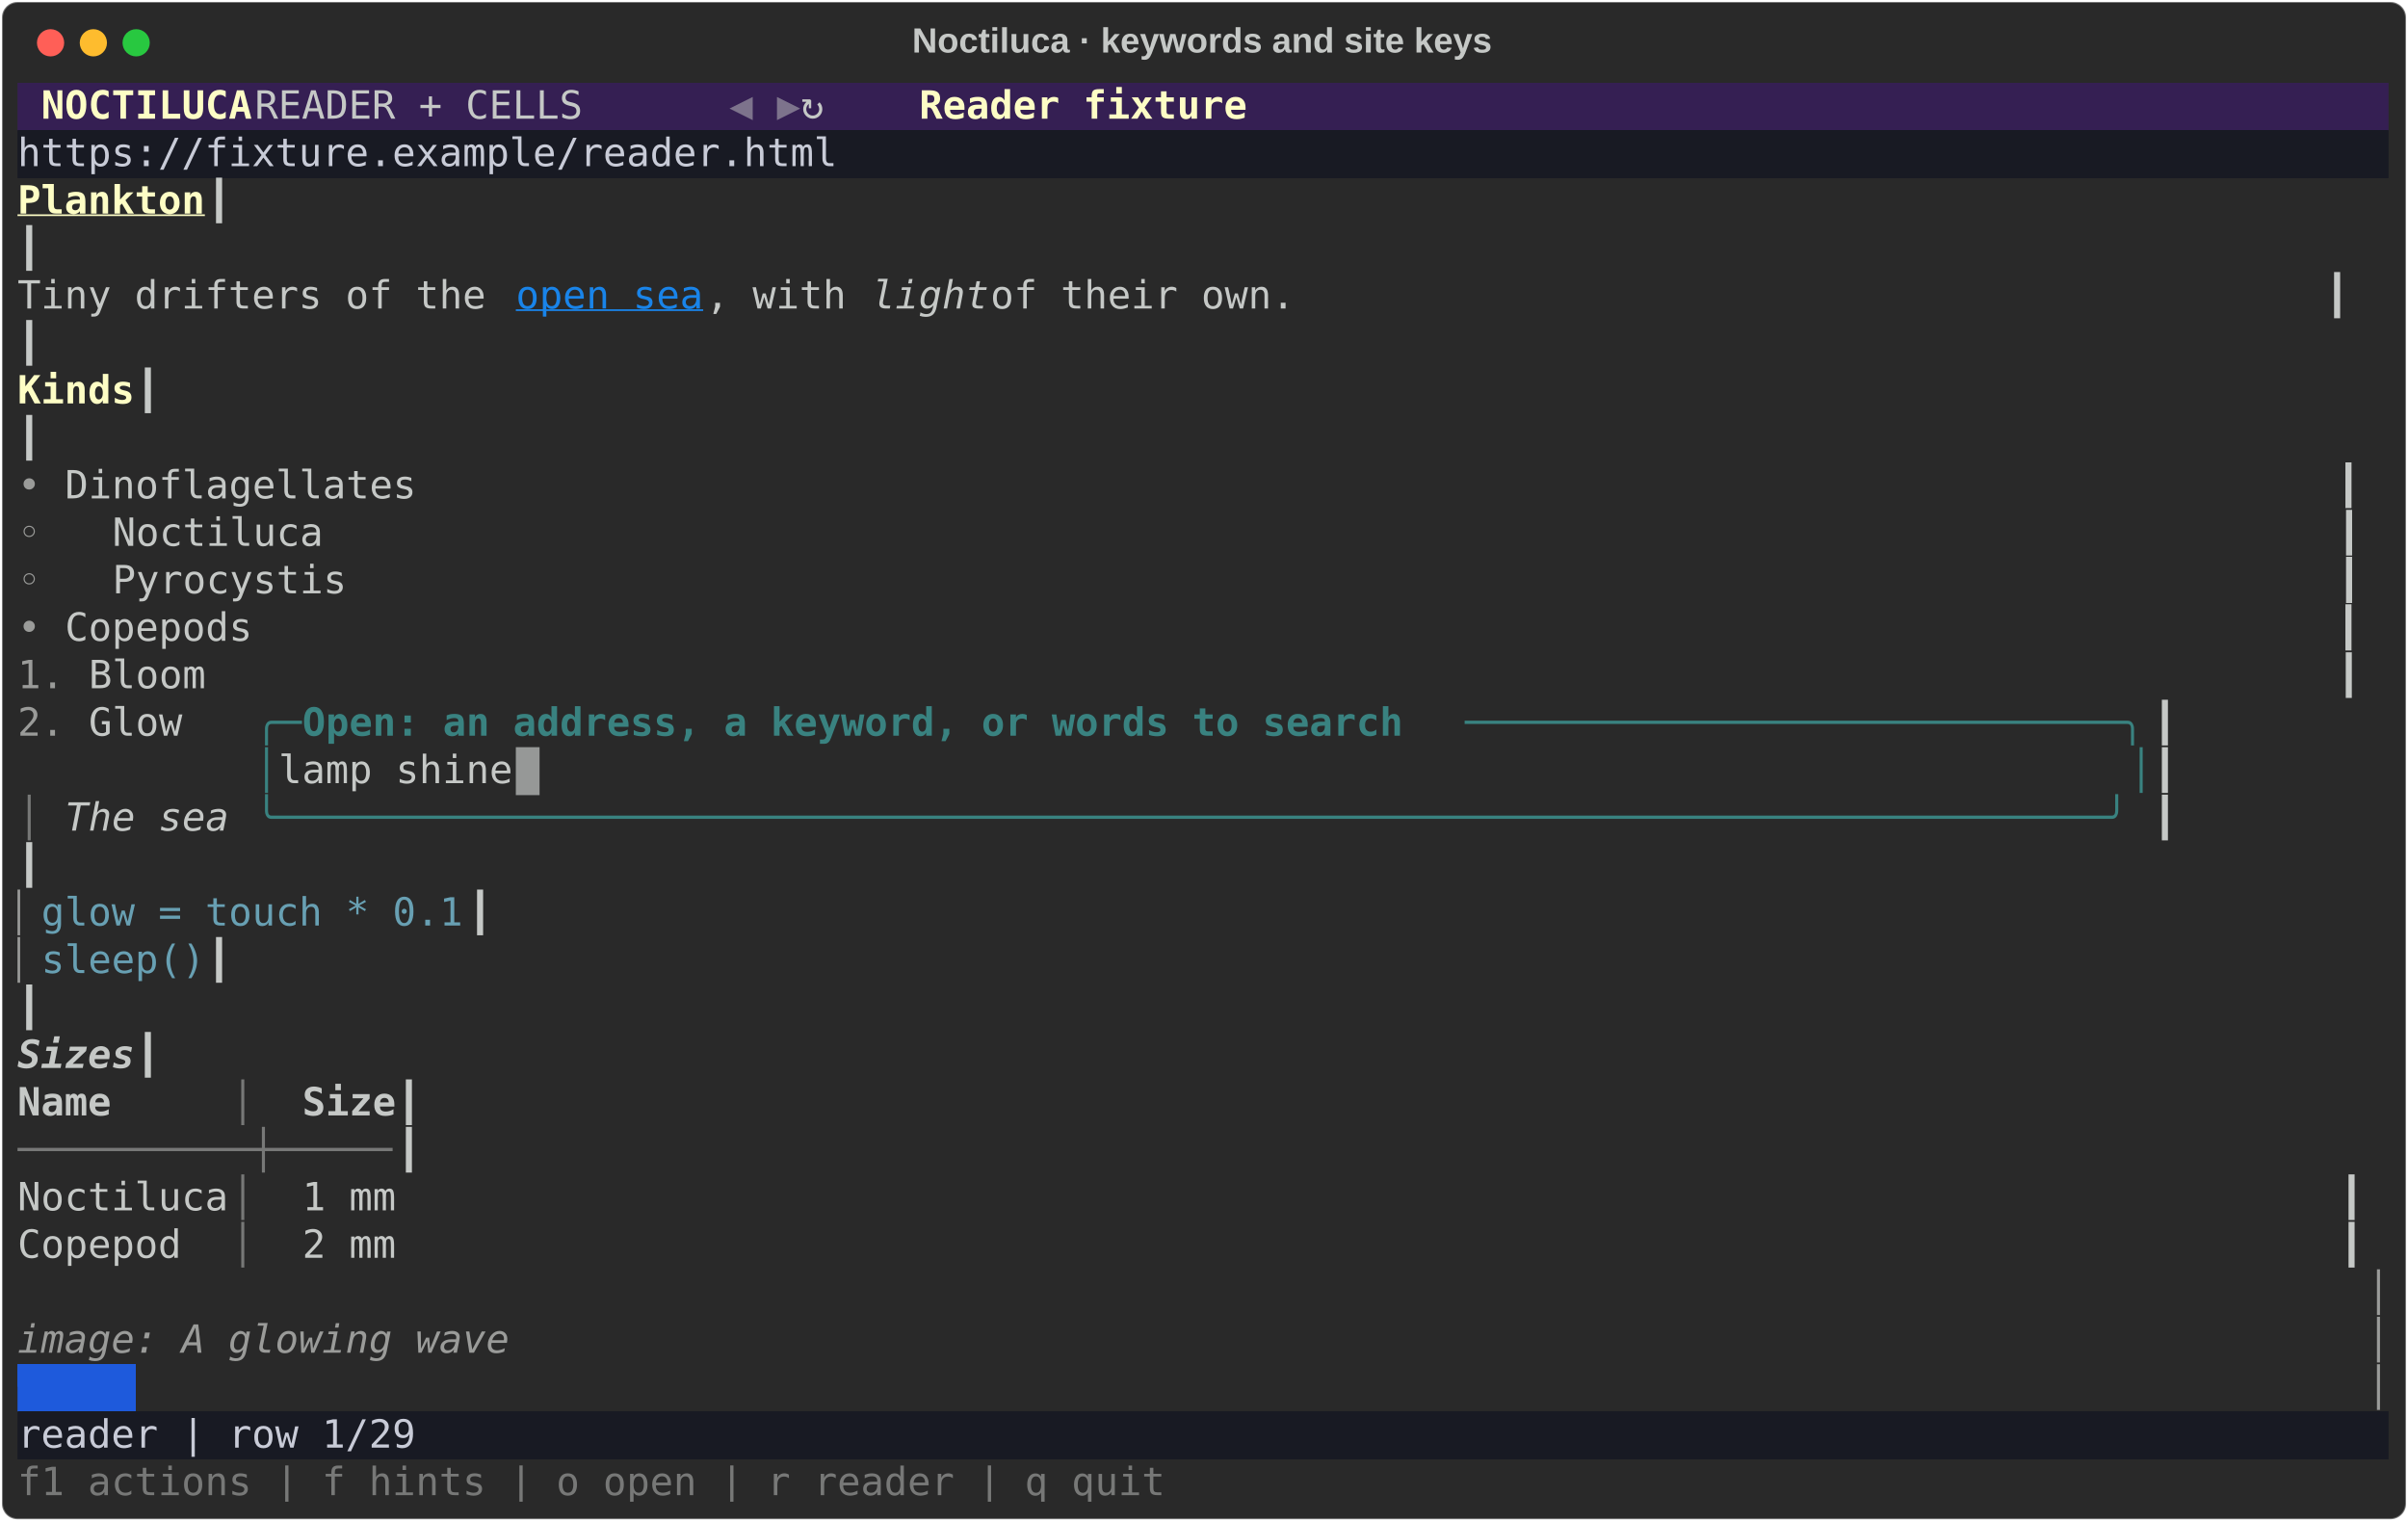
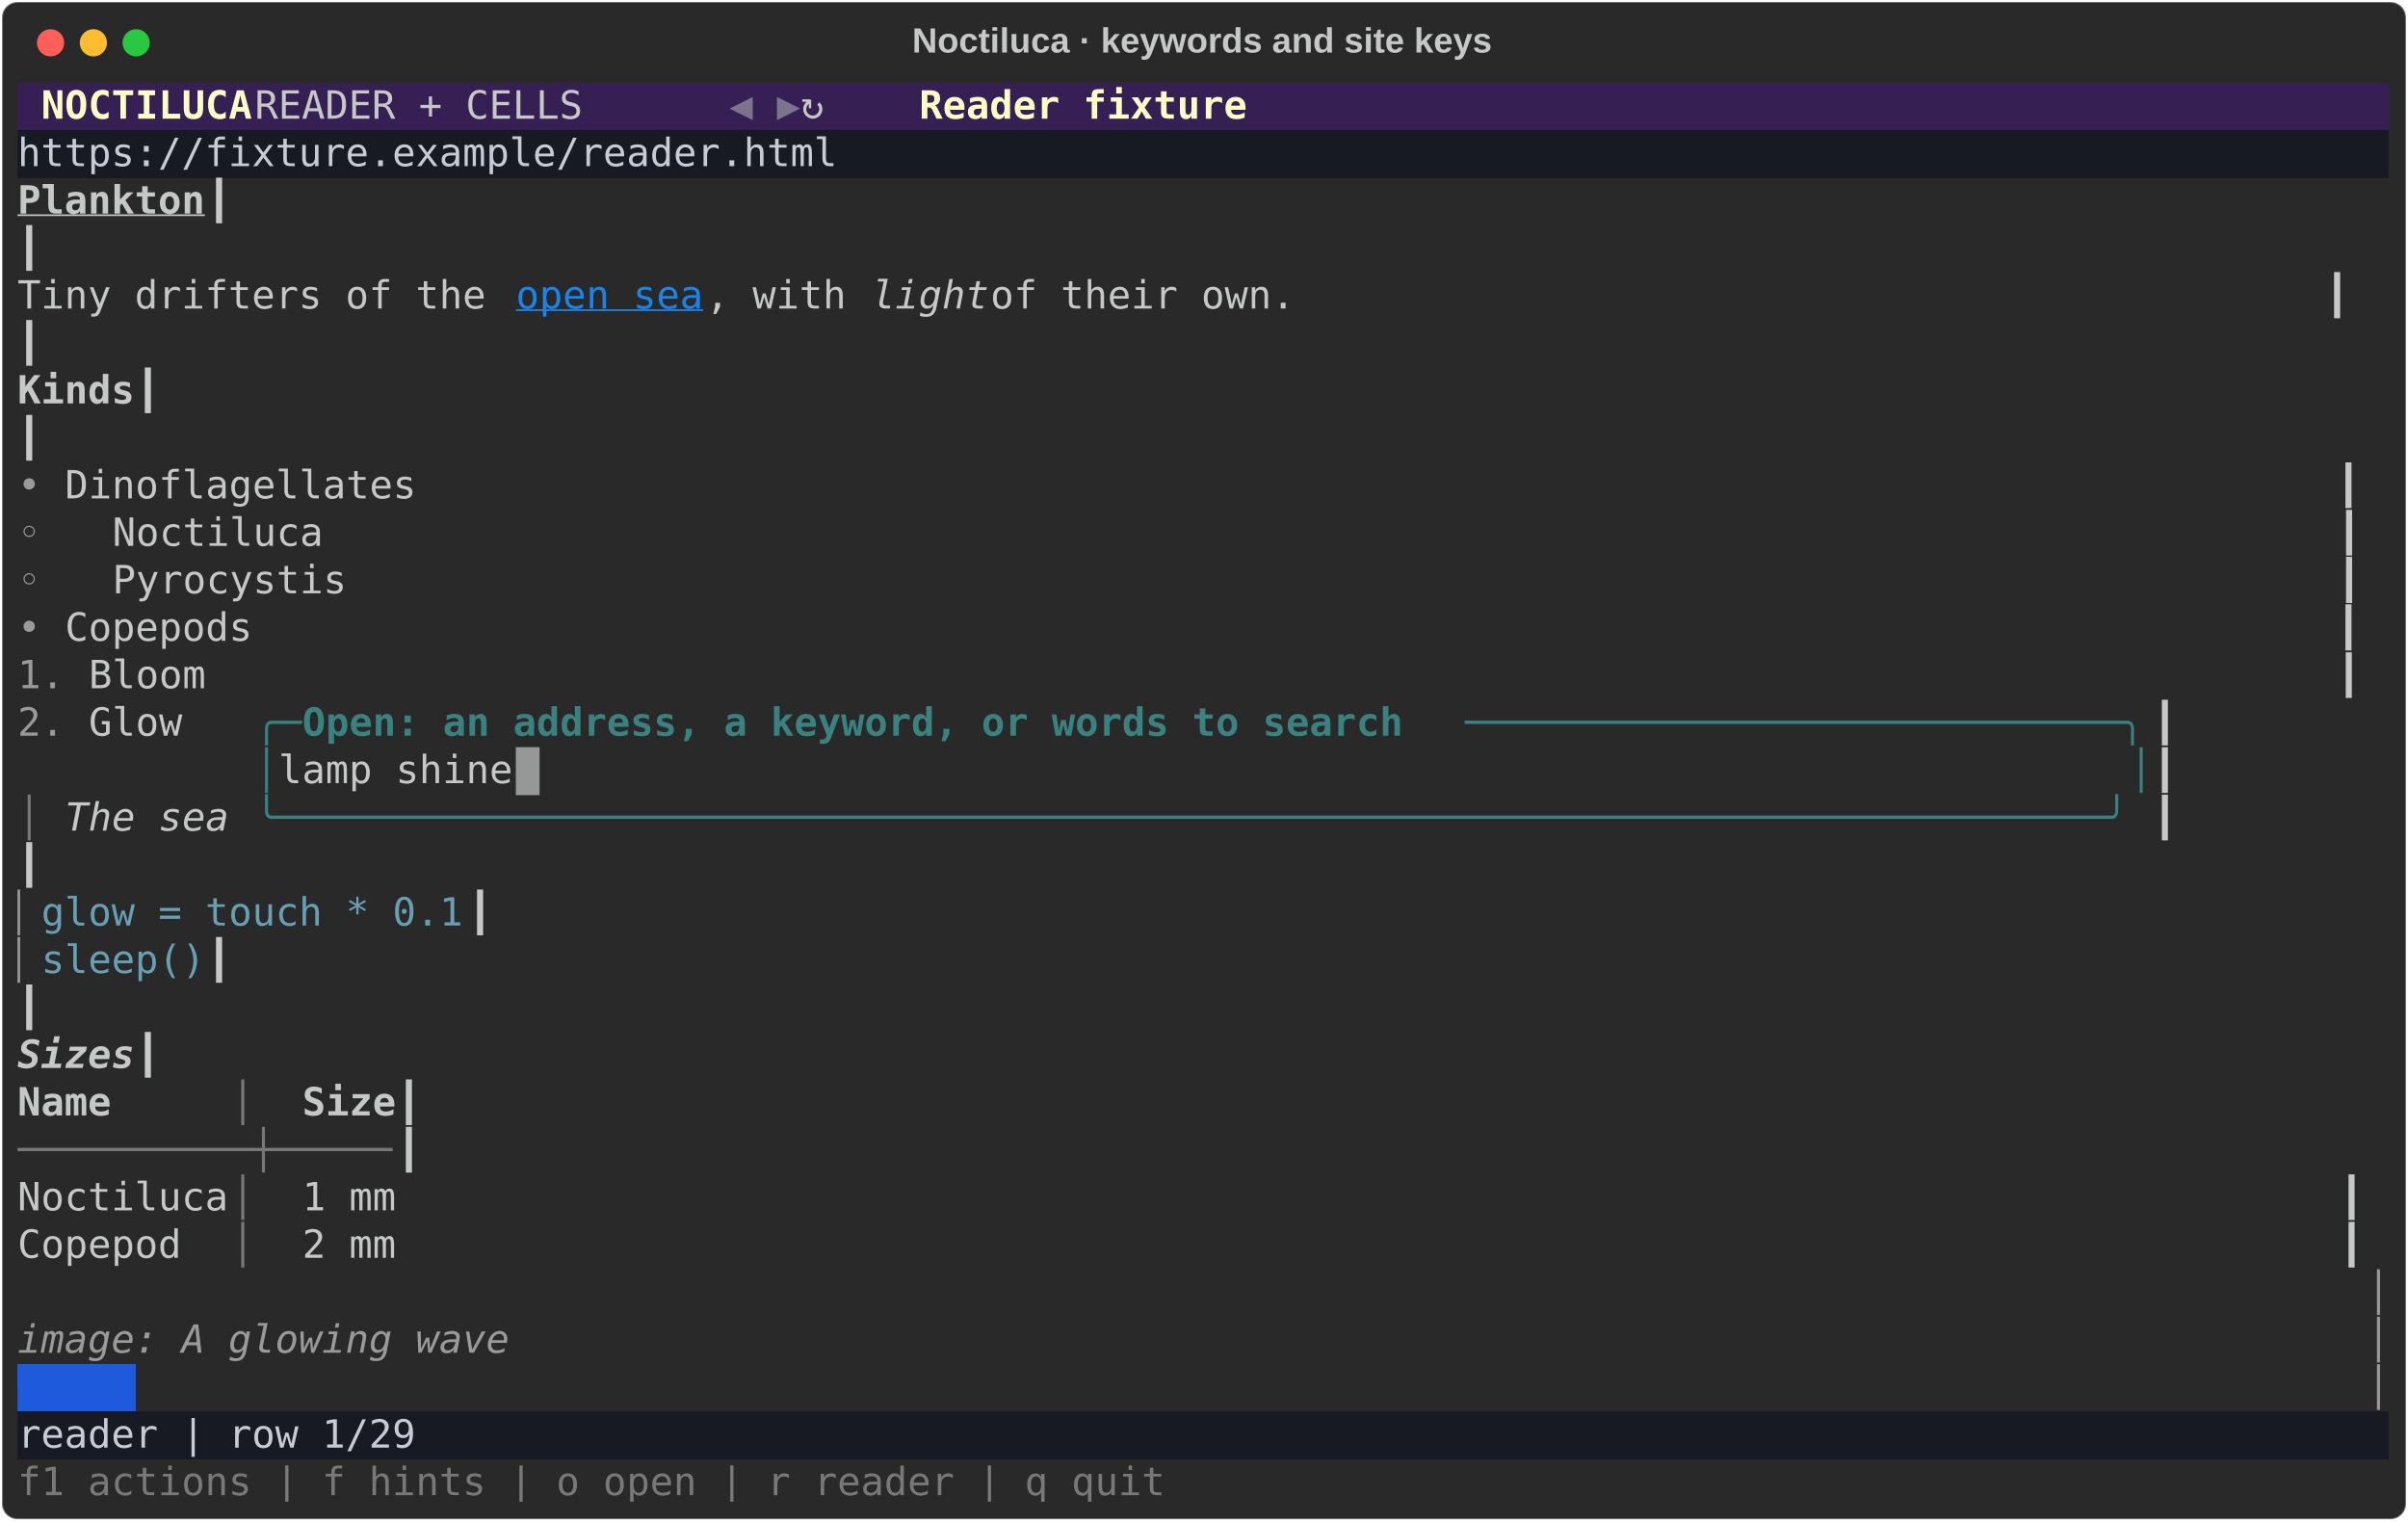
<svg xmlns="http://www.w3.org/2000/svg" class="rich-terminal" viewBox="0 0 1238 782.0">
  <style>

    @font-face {
        font-family: "Fira Code";
        src: local("FiraCode-Regular"),
                url("https://cdnjs.cloudflare.com/ajax/libs/firacode/6.2.0/woff2/FiraCode-Regular.woff2") format("woff2"),
                url("https://cdnjs.cloudflare.com/ajax/libs/firacode/6.2.0/woff/FiraCode-Regular.woff") format("woff");
        font-style: normal;
        font-weight: 400;
    }
    @font-face {
        font-family: "Fira Code";
        src: local("FiraCode-Bold"),
                url("https://cdnjs.cloudflare.com/ajax/libs/firacode/6.2.0/woff2/FiraCode-Bold.woff2") format("woff2"),
                url("https://cdnjs.cloudflare.com/ajax/libs/firacode/6.2.0/woff/FiraCode-Bold.woff") format("woff");
        font-style: bold;
        font-weight: 700;
    }

    .rich-record-matrix {
        font-family: Fira Code, monospace;
        font-size: 20px;
        line-height: 24.4px;
        font-variant-east-asian: full-width;
    }

    .rich-record-title {
        font-size: 18px;
        font-weight: bold;
        font-family: arial;
    }

    .rich-record-r1 { fill: #c5c8c6 }
.rich-record-r2 { fill: #fdfdc5;font-weight: bold }
.rich-record-r3 { fill: #7d738c }
.rich-record-r4 { fill: #c8cbd7 }
- .rich-record-r5 { fill: #fdfdc5;font-weight: bold;text-decoration: underline; }
+ .rich-record-r5 { fill: #c5c8c6;font-weight: bold;text-decoration: underline; }
.rich-record-r6 { fill: #1984e9;text-decoration: underline; }
.rich-record-r7 { fill: #c5c8c6;font-style: italic; }
- .rich-record-r8 { fill: #9a9b99 }
- .rich-record-r9 { fill: #398280 }
- .rich-record-r10 { fill: #398280;font-weight: bold }
- .rich-record-r11 { fill: #777877 }
- .rich-record-r12 { fill: #68a0b3 }
- .rich-record-r13 { fill: #c5c8c6;font-weight: bold;font-style: italic; }
- .rich-record-r14 { fill: #c5c8c6;font-weight: bold }
+ .rich-record-r8 { fill: #c5c8c6;font-weight: bold }
+ .rich-record-r9 { fill: #9a9b99 }
+ .rich-record-r10 { fill: #398280 }
+ .rich-record-r11 { fill: #398280;font-weight: bold }
+ .rich-record-r12 { fill: #777877 }
+ .rich-record-r13 { fill: #68a0b3 }
+ .rich-record-r14 { fill: #c5c8c6;font-weight: bold;font-style: italic; }
.rich-record-r15 { fill: #9a9b99;font-style: italic; }
.rich-record-r16 { fill: #1e5adc }
    </style>
  <defs>
    <clipPath id="rich-record-clip-terminal">
      <rect x="0" y="0" width="1219.0" height="731.0" />
    </clipPath>
    <clipPath id="rich-record-line-0">
      <rect x="0" y="1.5" width="1220" height="24.65" />
    </clipPath>
    <clipPath id="rich-record-line-1">
      <rect x="0" y="25.9" width="1220" height="24.65" />
    </clipPath>
    <clipPath id="rich-record-line-2">
      <rect x="0" y="50.3" width="1220" height="24.65" />
    </clipPath>
    <clipPath id="rich-record-line-3">
      <rect x="0" y="74.7" width="1220" height="24.65" />
    </clipPath>
    <clipPath id="rich-record-line-4">
      <rect x="0" y="99.1" width="1220" height="24.65" />
    </clipPath>
    <clipPath id="rich-record-line-5">
      <rect x="0" y="123.5" width="1220" height="24.65" />
    </clipPath>
    <clipPath id="rich-record-line-6">
      <rect x="0" y="147.9" width="1220" height="24.65" />
    </clipPath>
    <clipPath id="rich-record-line-7">
      <rect x="0" y="172.3" width="1220" height="24.65" />
    </clipPath>
    <clipPath id="rich-record-line-8">
      <rect x="0" y="196.7" width="1220" height="24.65" />
    </clipPath>
    <clipPath id="rich-record-line-9">
      <rect x="0" y="221.1" width="1220" height="24.65" />
    </clipPath>
    <clipPath id="rich-record-line-10">
      <rect x="0" y="245.5" width="1220" height="24.65" />
    </clipPath>
    <clipPath id="rich-record-line-11">
      <rect x="0" y="269.9" width="1220" height="24.65" />
    </clipPath>
    <clipPath id="rich-record-line-12">
      <rect x="0" y="294.3" width="1220" height="24.65" />
    </clipPath>
    <clipPath id="rich-record-line-13">
      <rect x="0" y="318.7" width="1220" height="24.65" />
    </clipPath>
    <clipPath id="rich-record-line-14">
      <rect x="0" y="343.1" width="1220" height="24.65" />
    </clipPath>
    <clipPath id="rich-record-line-15">
      <rect x="0" y="367.5" width="1220" height="24.65" />
    </clipPath>
    <clipPath id="rich-record-line-16">
      <rect x="0" y="391.9" width="1220" height="24.65" />
    </clipPath>
    <clipPath id="rich-record-line-17">
      <rect x="0" y="416.3" width="1220" height="24.65" />
    </clipPath>
    <clipPath id="rich-record-line-18">
      <rect x="0" y="440.7" width="1220" height="24.65" />
    </clipPath>
    <clipPath id="rich-record-line-19">
      <rect x="0" y="465.1" width="1220" height="24.65" />
    </clipPath>
    <clipPath id="rich-record-line-20">
      <rect x="0" y="489.5" width="1220" height="24.65" />
    </clipPath>
    <clipPath id="rich-record-line-21">
      <rect x="0" y="513.9" width="1220" height="24.65" />
    </clipPath>
    <clipPath id="rich-record-line-22">
      <rect x="0" y="538.3" width="1220" height="24.65" />
    </clipPath>
    <clipPath id="rich-record-line-23">
      <rect x="0" y="562.7" width="1220" height="24.65" />
    </clipPath>
    <clipPath id="rich-record-line-24">
      <rect x="0" y="587.1" width="1220" height="24.65" />
    </clipPath>
    <clipPath id="rich-record-line-25">
      <rect x="0" y="611.5" width="1220" height="24.65" />
    </clipPath>
    <clipPath id="rich-record-line-26">
      <rect x="0" y="635.9" width="1220" height="24.65" />
    </clipPath>
    <clipPath id="rich-record-line-27">
      <rect x="0" y="660.3" width="1220" height="24.65" />
    </clipPath>
    <clipPath id="rich-record-line-28">
      <rect x="0" y="684.7" width="1220" height="24.65" />
    </clipPath>
  </defs>
  <rect fill="#292929" stroke="rgba(255,255,255,0.35)" stroke-width="1" x="1" y="1" width="1236" height="780" rx="8" />
  <text class="rich-record-title" fill="#c5c8c6" text-anchor="middle" x="618" y="27">Noctiluca · keywords and site keys</text>
  <g transform="translate(26,22)">
    <circle cx="0" cy="0" r="7" fill="#ff5f57" />
    <circle cx="22" cy="0" r="7" fill="#febc2e" />
    <circle cx="44" cy="0" r="7" fill="#28c840" />
  </g>
  <g transform="translate(9, 41)" clip-path="url(#rich-record-clip-terminal)">
    <rect fill="#351f53" x="0" y="1.5" width="12.2" height="24.65" shape-rendering="crispEdges" />
    <rect fill="#351f53" x="12.2" y="1.5" width="109.8" height="24.65" shape-rendering="crispEdges" />
    <rect fill="#351f53" x="122" y="1.5" width="244" height="24.65" shape-rendering="crispEdges" />
    <rect fill="#351f53" x="366" y="1.5" width="12.2" height="24.65" shape-rendering="crispEdges" />
    <rect fill="#351f53" x="378.2" y="1.5" width="12.2" height="24.65" shape-rendering="crispEdges" />
    <rect fill="#351f53" x="390.4" y="1.5" width="12.2" height="24.65" shape-rendering="crispEdges" />
    <rect fill="#351f53" x="402.6" y="1.5" width="61" height="24.65" shape-rendering="crispEdges" />
    <rect fill="#351f53" x="463.6" y="1.5" width="170.8" height="24.65" shape-rendering="crispEdges" />
    <rect fill="#351f53" x="634.4" y="1.5" width="585.6" height="24.65" shape-rendering="crispEdges" />
    <rect fill="#181a23" x="0" y="25.9" width="1220" height="24.65" shape-rendering="crispEdges" />
    <rect fill="#1e5adc" x="0" y="660.3" width="61" height="24.65" shape-rendering="crispEdges" />
    <rect fill="#181a23" x="0" y="684.7" width="1220" height="24.65" shape-rendering="crispEdges" />
    <g class="rich-record-matrix">
      <text class="rich-record-r2" x="12.2" y="20" textLength="109.8" clip-path="url(#rich-record-line-0)">NOCTILUCA</text>
      <text class="rich-record-r1" x="122" y="20" textLength="244" clip-path="url(#rich-record-line-0)">   READER + CELLS   </text>
      <text class="rich-record-r3" x="366" y="20" textLength="12.2" clip-path="url(#rich-record-line-0)">◀</text>
      <text class="rich-record-r3" x="390.4" y="20" textLength="12.2" clip-path="url(#rich-record-line-0)">▶</text>
      <text class="rich-record-r1" x="402.6" y="20" textLength="61" clip-path="url(#rich-record-line-0)"> ↻   </text>
      <text class="rich-record-r2" x="463.6" y="20" textLength="170.8" clip-path="url(#rich-record-line-0)">Reader fixture</text>
      <text class="rich-record-r1" x="1220" y="20" textLength="12.2" clip-path="url(#rich-record-line-0)">
</text>
      <text class="rich-record-r4" x="0" y="44.4" textLength="1220" clip-path="url(#rich-record-line-1)"> https://fixture.example/reader.html                                                                </text>
      <text class="rich-record-r1" x="1220" y="44.4" textLength="12.2" clip-path="url(#rich-record-line-1)">
</text>
      <text class="rich-record-r5" x="0" y="68.8" textLength="97.6" clip-path="url(#rich-record-line-2)">Plankton</text>
      <text class="rich-record-r1" x="97.6" y="68.8" textLength="1122.4" clip-path="url(#rich-record-line-2)">                                                                                           ┃</text>
      <text class="rich-record-r1" x="1220" y="68.8" textLength="12.2" clip-path="url(#rich-record-line-2)">
</text>
      <text class="rich-record-r1" x="0" y="93.2" textLength="1220" clip-path="url(#rich-record-line-3)">                                                                                                   ┃</text>
      <text class="rich-record-r1" x="1220" y="93.2" textLength="12.2" clip-path="url(#rich-record-line-3)">
</text>
      <text class="rich-record-r1" x="0" y="117.6" textLength="256.2" clip-path="url(#rich-record-line-4)">Tiny drifters of the </text>
      <text class="rich-record-r6" x="256.2" y="117.6" textLength="97.6" clip-path="url(#rich-record-line-4)">open sea</text>
      <text class="rich-record-r1" x="353.8" y="117.6" textLength="85.4" clip-path="url(#rich-record-line-4)">, with </text>
      <text class="rich-record-r7" x="439.2" y="117.6" textLength="61" clip-path="url(#rich-record-line-4)">light</text>
      <text class="rich-record-r1" x="500.2" y="117.6" textLength="719.8" clip-path="url(#rich-record-line-4)"> of their own.                                            ┃</text>
      <text class="rich-record-r1" x="1220" y="117.6" textLength="12.2" clip-path="url(#rich-record-line-4)">
</text>
      <text class="rich-record-r1" x="0" y="142" textLength="1220" clip-path="url(#rich-record-line-5)">                                                                                                   ┃</text>
      <text class="rich-record-r1" x="1220" y="142" textLength="12.2" clip-path="url(#rich-record-line-5)">
</text>
-       <text class="rich-record-r2" x="0" y="166.4" textLength="61" clip-path="url(#rich-record-line-6)">Kinds</text>
+       <text class="rich-record-r8" x="0" y="166.4" textLength="61" clip-path="url(#rich-record-line-6)">Kinds</text>
      <text class="rich-record-r1" x="61" y="166.4" textLength="1159" clip-path="url(#rich-record-line-6)">                                                                                              ┃</text>
      <text class="rich-record-r1" x="1220" y="166.4" textLength="12.2" clip-path="url(#rich-record-line-6)">
</text>
      <text class="rich-record-r1" x="0" y="190.8" textLength="1220" clip-path="url(#rich-record-line-7)">                                                                                                   ┃</text>
      <text class="rich-record-r1" x="1220" y="190.8" textLength="12.2" clip-path="url(#rich-record-line-7)">
</text>
-       <text class="rich-record-r8" x="0" y="215.2" textLength="24.4" clip-path="url(#rich-record-line-8)">• </text>
+       <text class="rich-record-r9" x="0" y="215.2" textLength="24.4" clip-path="url(#rich-record-line-8)">• </text>
      <text class="rich-record-r1" x="24.4" y="215.2" textLength="1195.6" clip-path="url(#rich-record-line-8)">Dinoflagellates                                                                                  ┃</text>
      <text class="rich-record-r1" x="1220" y="215.2" textLength="12.2" clip-path="url(#rich-record-line-8)">
</text>
-       <text class="rich-record-r8" x="0" y="239.6" textLength="48.8" clip-path="url(#rich-record-line-9)">  ◦ </text>
+       <text class="rich-record-r9" x="0" y="239.6" textLength="48.8" clip-path="url(#rich-record-line-9)">  ◦ </text>
      <text class="rich-record-r1" x="48.8" y="239.6" textLength="1171.2" clip-path="url(#rich-record-line-9)">Noctiluca                                                                                      ┃</text>
      <text class="rich-record-r1" x="1220" y="239.6" textLength="12.2" clip-path="url(#rich-record-line-9)">
</text>
-       <text class="rich-record-r8" x="0" y="264" textLength="48.8" clip-path="url(#rich-record-line-10)">  ◦ </text>
+       <text class="rich-record-r9" x="0" y="264" textLength="48.8" clip-path="url(#rich-record-line-10)">  ◦ </text>
      <text class="rich-record-r1" x="48.8" y="264" textLength="1171.2" clip-path="url(#rich-record-line-10)">Pyrocystis                                                                                     ┃</text>
      <text class="rich-record-r1" x="1220" y="264" textLength="12.2" clip-path="url(#rich-record-line-10)">
</text>
-       <text class="rich-record-r8" x="0" y="288.4" textLength="24.4" clip-path="url(#rich-record-line-11)">• </text>
+       <text class="rich-record-r9" x="0" y="288.4" textLength="24.4" clip-path="url(#rich-record-line-11)">• </text>
      <text class="rich-record-r1" x="24.4" y="288.4" textLength="1195.6" clip-path="url(#rich-record-line-11)">Copepods                                                                                         ┃</text>
      <text class="rich-record-r1" x="1220" y="288.4" textLength="12.2" clip-path="url(#rich-record-line-11)">
</text>
-       <text class="rich-record-r8" x="0" y="312.8" textLength="36.6" clip-path="url(#rich-record-line-12)">1. </text>
+       <text class="rich-record-r9" x="0" y="312.8" textLength="36.6" clip-path="url(#rich-record-line-12)">1. </text>
      <text class="rich-record-r1" x="36.6" y="312.8" textLength="1183.4" clip-path="url(#rich-record-line-12)">Bloom                                                                                           ┃</text>
      <text class="rich-record-r1" x="1220" y="312.8" textLength="12.2" clip-path="url(#rich-record-line-12)">
</text>
-       <text class="rich-record-r8" x="0" y="337.2" textLength="36.6" clip-path="url(#rich-record-line-13)">2. </text>
+       <text class="rich-record-r9" x="0" y="337.2" textLength="36.6" clip-path="url(#rich-record-line-13)">2. </text>
      <text class="rich-record-r1" x="36.6" y="337.2" textLength="85.4" clip-path="url(#rich-record-line-13)">Glow   </text>
-       <text class="rich-record-r9" x="122" y="337.2" textLength="24.4" clip-path="url(#rich-record-line-13)">╭─</text>
-       <text class="rich-record-r10" x="146.4" y="337.2" textLength="597.8" clip-path="url(#rich-record-line-13)"> Open: an address, a keyword, or words to search </text>
-       <text class="rich-record-r9" x="744.2" y="337.2" textLength="353.8" clip-path="url(#rich-record-line-13)">────────────────────────────╮</text>
+       <text class="rich-record-r10" x="122" y="337.2" textLength="24.4" clip-path="url(#rich-record-line-13)">╭─</text>
+       <text class="rich-record-r11" x="146.4" y="337.2" textLength="597.8" clip-path="url(#rich-record-line-13)"> Open: an address, a keyword, or words to search </text>
+       <text class="rich-record-r10" x="744.2" y="337.2" textLength="353.8" clip-path="url(#rich-record-line-13)">────────────────────────────╮</text>
      <text class="rich-record-r1" x="1098" y="337.2" textLength="122" clip-path="url(#rich-record-line-13)">         ┃</text>
      <text class="rich-record-r1" x="1220" y="337.2" textLength="12.2" clip-path="url(#rich-record-line-13)">
</text>
-       <text class="rich-record-r9" x="122" y="361.6" textLength="12.2" clip-path="url(#rich-record-line-14)">│</text>
+       <text class="rich-record-r10" x="122" y="361.6" textLength="12.2" clip-path="url(#rich-record-line-14)">│</text>
      <text class="rich-record-r1" x="134.2" y="361.6" textLength="951.6" clip-path="url(#rich-record-line-14)">lamp shine                                                                    </text>
-       <text class="rich-record-r9" x="1085.8" y="361.6" textLength="12.2" clip-path="url(#rich-record-line-14)">│</text>
+       <text class="rich-record-r10" x="1085.8" y="361.6" textLength="12.2" clip-path="url(#rich-record-line-14)">│</text>
      <text class="rich-record-r1" x="1098" y="361.6" textLength="122" clip-path="url(#rich-record-line-14)">         ┃</text>
      <text class="rich-record-r1" x="1220" y="361.6" textLength="12.2" clip-path="url(#rich-record-line-14)">
</text>
-       <text class="rich-record-r11" x="0" y="386" textLength="24.4" clip-path="url(#rich-record-line-15)">│ </text>
+       <text class="rich-record-r12" x="0" y="386" textLength="24.4" clip-path="url(#rich-record-line-15)">│ </text>
      <text class="rich-record-r7" x="24.4" y="386" textLength="97.6" clip-path="url(#rich-record-line-15)">The sea </text>
-       <text class="rich-record-r9" x="122" y="386" textLength="976" clip-path="url(#rich-record-line-15)">╰──────────────────────────────────────────────────────────────────────────────╯</text>
+       <text class="rich-record-r10" x="122" y="386" textLength="976" clip-path="url(#rich-record-line-15)">╰──────────────────────────────────────────────────────────────────────────────╯</text>
      <text class="rich-record-r1" x="1098" y="386" textLength="122" clip-path="url(#rich-record-line-15)">         ┃</text>
      <text class="rich-record-r1" x="1220" y="386" textLength="12.2" clip-path="url(#rich-record-line-15)">
</text>
      <text class="rich-record-r1" x="0" y="410.4" textLength="1220" clip-path="url(#rich-record-line-16)">                                                                                                   ┃</text>
      <text class="rich-record-r1" x="1220" y="410.4" textLength="12.2" clip-path="url(#rich-record-line-16)">
</text>
-       <text class="rich-record-r8" x="0" y="434.8" textLength="12.2" clip-path="url(#rich-record-line-17)">▏</text>
-       <text class="rich-record-r12" x="12.2" y="434.8" textLength="219.6" clip-path="url(#rich-record-line-17)">glow = touch * 0.1</text>
+       <text class="rich-record-r9" x="0" y="434.8" textLength="12.2" clip-path="url(#rich-record-line-17)">▏</text>
+       <text class="rich-record-r13" x="12.2" y="434.8" textLength="219.6" clip-path="url(#rich-record-line-17)">glow = touch * 0.1</text>
      <text class="rich-record-r1" x="231.8" y="434.8" textLength="988.2" clip-path="url(#rich-record-line-17)">                                                                                ┃</text>
      <text class="rich-record-r1" x="1220" y="434.8" textLength="12.2" clip-path="url(#rich-record-line-17)">
</text>
-       <text class="rich-record-r8" x="0" y="459.2" textLength="12.2" clip-path="url(#rich-record-line-18)">▏</text>
-       <text class="rich-record-r12" x="12.2" y="459.2" textLength="85.4" clip-path="url(#rich-record-line-18)">sleep()</text>
+       <text class="rich-record-r9" x="0" y="459.2" textLength="12.2" clip-path="url(#rich-record-line-18)">▏</text>
+       <text class="rich-record-r13" x="12.2" y="459.2" textLength="85.4" clip-path="url(#rich-record-line-18)">sleep()</text>
      <text class="rich-record-r1" x="97.6" y="459.2" textLength="1122.4" clip-path="url(#rich-record-line-18)">                                                                                           ┃</text>
      <text class="rich-record-r1" x="1220" y="459.2" textLength="12.2" clip-path="url(#rich-record-line-18)">
</text>
      <text class="rich-record-r1" x="0" y="483.6" textLength="1220" clip-path="url(#rich-record-line-19)">                                                                                                   ┃</text>
      <text class="rich-record-r1" x="1220" y="483.6" textLength="12.2" clip-path="url(#rich-record-line-19)">
</text>
-       <text class="rich-record-r13" x="0" y="508" textLength="61" clip-path="url(#rich-record-line-20)">Sizes</text>
+       <text class="rich-record-r14" x="0" y="508" textLength="61" clip-path="url(#rich-record-line-20)">Sizes</text>
      <text class="rich-record-r1" x="61" y="508" textLength="1159" clip-path="url(#rich-record-line-20)">                                                                                              ┃</text>
      <text class="rich-record-r1" x="1220" y="508" textLength="12.2" clip-path="url(#rich-record-line-20)">
</text>
-       <text class="rich-record-r14" x="0" y="532.4" textLength="48.8" clip-path="url(#rich-record-line-21)">Name</text>
-       <text class="rich-record-r11" x="109.8" y="532.4" textLength="36.6" clip-path="url(#rich-record-line-21)"> │ </text>
-       <text class="rich-record-r14" x="146.4" y="532.4" textLength="48.8" clip-path="url(#rich-record-line-21)">Size</text>
+       <text class="rich-record-r8" x="0" y="532.4" textLength="48.8" clip-path="url(#rich-record-line-21)">Name</text>
+       <text class="rich-record-r12" x="109.8" y="532.4" textLength="36.6" clip-path="url(#rich-record-line-21)"> │ </text>
+       <text class="rich-record-r8" x="146.4" y="532.4" textLength="48.8" clip-path="url(#rich-record-line-21)">Size</text>
      <text class="rich-record-r1" x="195.2" y="532.4" textLength="1024.8" clip-path="url(#rich-record-line-21)">                                                                                   ┃</text>
      <text class="rich-record-r1" x="1220" y="532.4" textLength="12.2" clip-path="url(#rich-record-line-21)">
</text>
-       <text class="rich-record-r11" x="0" y="556.8" textLength="195.2" clip-path="url(#rich-record-line-22)">──────────┼─────</text>
+       <text class="rich-record-r12" x="0" y="556.8" textLength="195.2" clip-path="url(#rich-record-line-22)">──────────┼─────</text>
      <text class="rich-record-r1" x="195.2" y="556.8" textLength="1024.8" clip-path="url(#rich-record-line-22)">                                                                                   ┃</text>
      <text class="rich-record-r1" x="1220" y="556.8" textLength="12.2" clip-path="url(#rich-record-line-22)">
</text>
      <text class="rich-record-r1" x="0" y="581.2" textLength="109.8" clip-path="url(#rich-record-line-23)">Noctiluca</text>
-       <text class="rich-record-r11" x="109.8" y="581.2" textLength="36.6" clip-path="url(#rich-record-line-23)"> │ </text>
+       <text class="rich-record-r12" x="109.8" y="581.2" textLength="36.6" clip-path="url(#rich-record-line-23)"> │ </text>
      <text class="rich-record-r1" x="146.4" y="581.2" textLength="1073.6" clip-path="url(#rich-record-line-23)">1 mm                                                                                   ┃</text>
      <text class="rich-record-r1" x="1220" y="581.2" textLength="12.2" clip-path="url(#rich-record-line-23)">
</text>
      <text class="rich-record-r1" x="0" y="605.6" textLength="109.8" clip-path="url(#rich-record-line-24)">Copepod  </text>
-       <text class="rich-record-r11" x="109.8" y="605.6" textLength="36.6" clip-path="url(#rich-record-line-24)"> │ </text>
+       <text class="rich-record-r12" x="109.8" y="605.6" textLength="36.6" clip-path="url(#rich-record-line-24)"> │ </text>
      <text class="rich-record-r1" x="146.4" y="605.6" textLength="1073.6" clip-path="url(#rich-record-line-24)">2 mm                                                                                   ┃</text>
      <text class="rich-record-r1" x="1220" y="605.6" textLength="12.2" clip-path="url(#rich-record-line-24)">
</text>
-       <text class="rich-record-r8" x="1207.8" y="630" textLength="12.2" clip-path="url(#rich-record-line-25)">│</text>
+       <text class="rich-record-r9" x="1207.8" y="630" textLength="12.2" clip-path="url(#rich-record-line-25)">│</text>
      <text class="rich-record-r1" x="1220" y="630" textLength="12.2" clip-path="url(#rich-record-line-25)">
</text>
      <text class="rich-record-r15" x="0" y="654.4" textLength="256.2" clip-path="url(#rich-record-line-26)">image: A glowing wave</text>
-       <text class="rich-record-r8" x="1207.8" y="654.4" textLength="12.2" clip-path="url(#rich-record-line-26)">│</text>
+       <text class="rich-record-r9" x="1207.8" y="654.4" textLength="12.2" clip-path="url(#rich-record-line-26)">│</text>
      <text class="rich-record-r1" x="1220" y="654.4" textLength="12.2" clip-path="url(#rich-record-line-26)">
</text>
      <text class="rich-record-r16" x="0" y="678.8" textLength="61" clip-path="url(#rich-record-line-27)">▀▀▀▀▀</text>
-       <text class="rich-record-r8" x="1207.8" y="678.8" textLength="12.2" clip-path="url(#rich-record-line-27)">│</text>
+       <text class="rich-record-r9" x="1207.8" y="678.8" textLength="12.2" clip-path="url(#rich-record-line-27)">│</text>
      <text class="rich-record-r1" x="1220" y="678.8" textLength="12.2" clip-path="url(#rich-record-line-27)">
</text>
      <text class="rich-record-r4" x="0" y="703.2" textLength="1220" clip-path="url(#rich-record-line-28)"> reader | row 1/29                                                                                  </text>
      <text class="rich-record-r1" x="1220" y="703.2" textLength="12.2" clip-path="url(#rich-record-line-28)">
</text>
-       <text class="rich-record-r11" x="0" y="727.6" textLength="1220" clip-path="url(#rich-record-line-29)"> f1 actions | f hints | o open | r reader | q quit                                                  </text>
+       <text class="rich-record-r12" x="0" y="727.6" textLength="1220" clip-path="url(#rich-record-line-29)"> f1 actions | f hints | o open | r reader | q quit                                                  </text>
      <rect x="256.2" y="343.1" width="12.2" height="24.65" fill="#c5c8c6" opacity="0.7" />
    </g>
  </g>
</svg>
